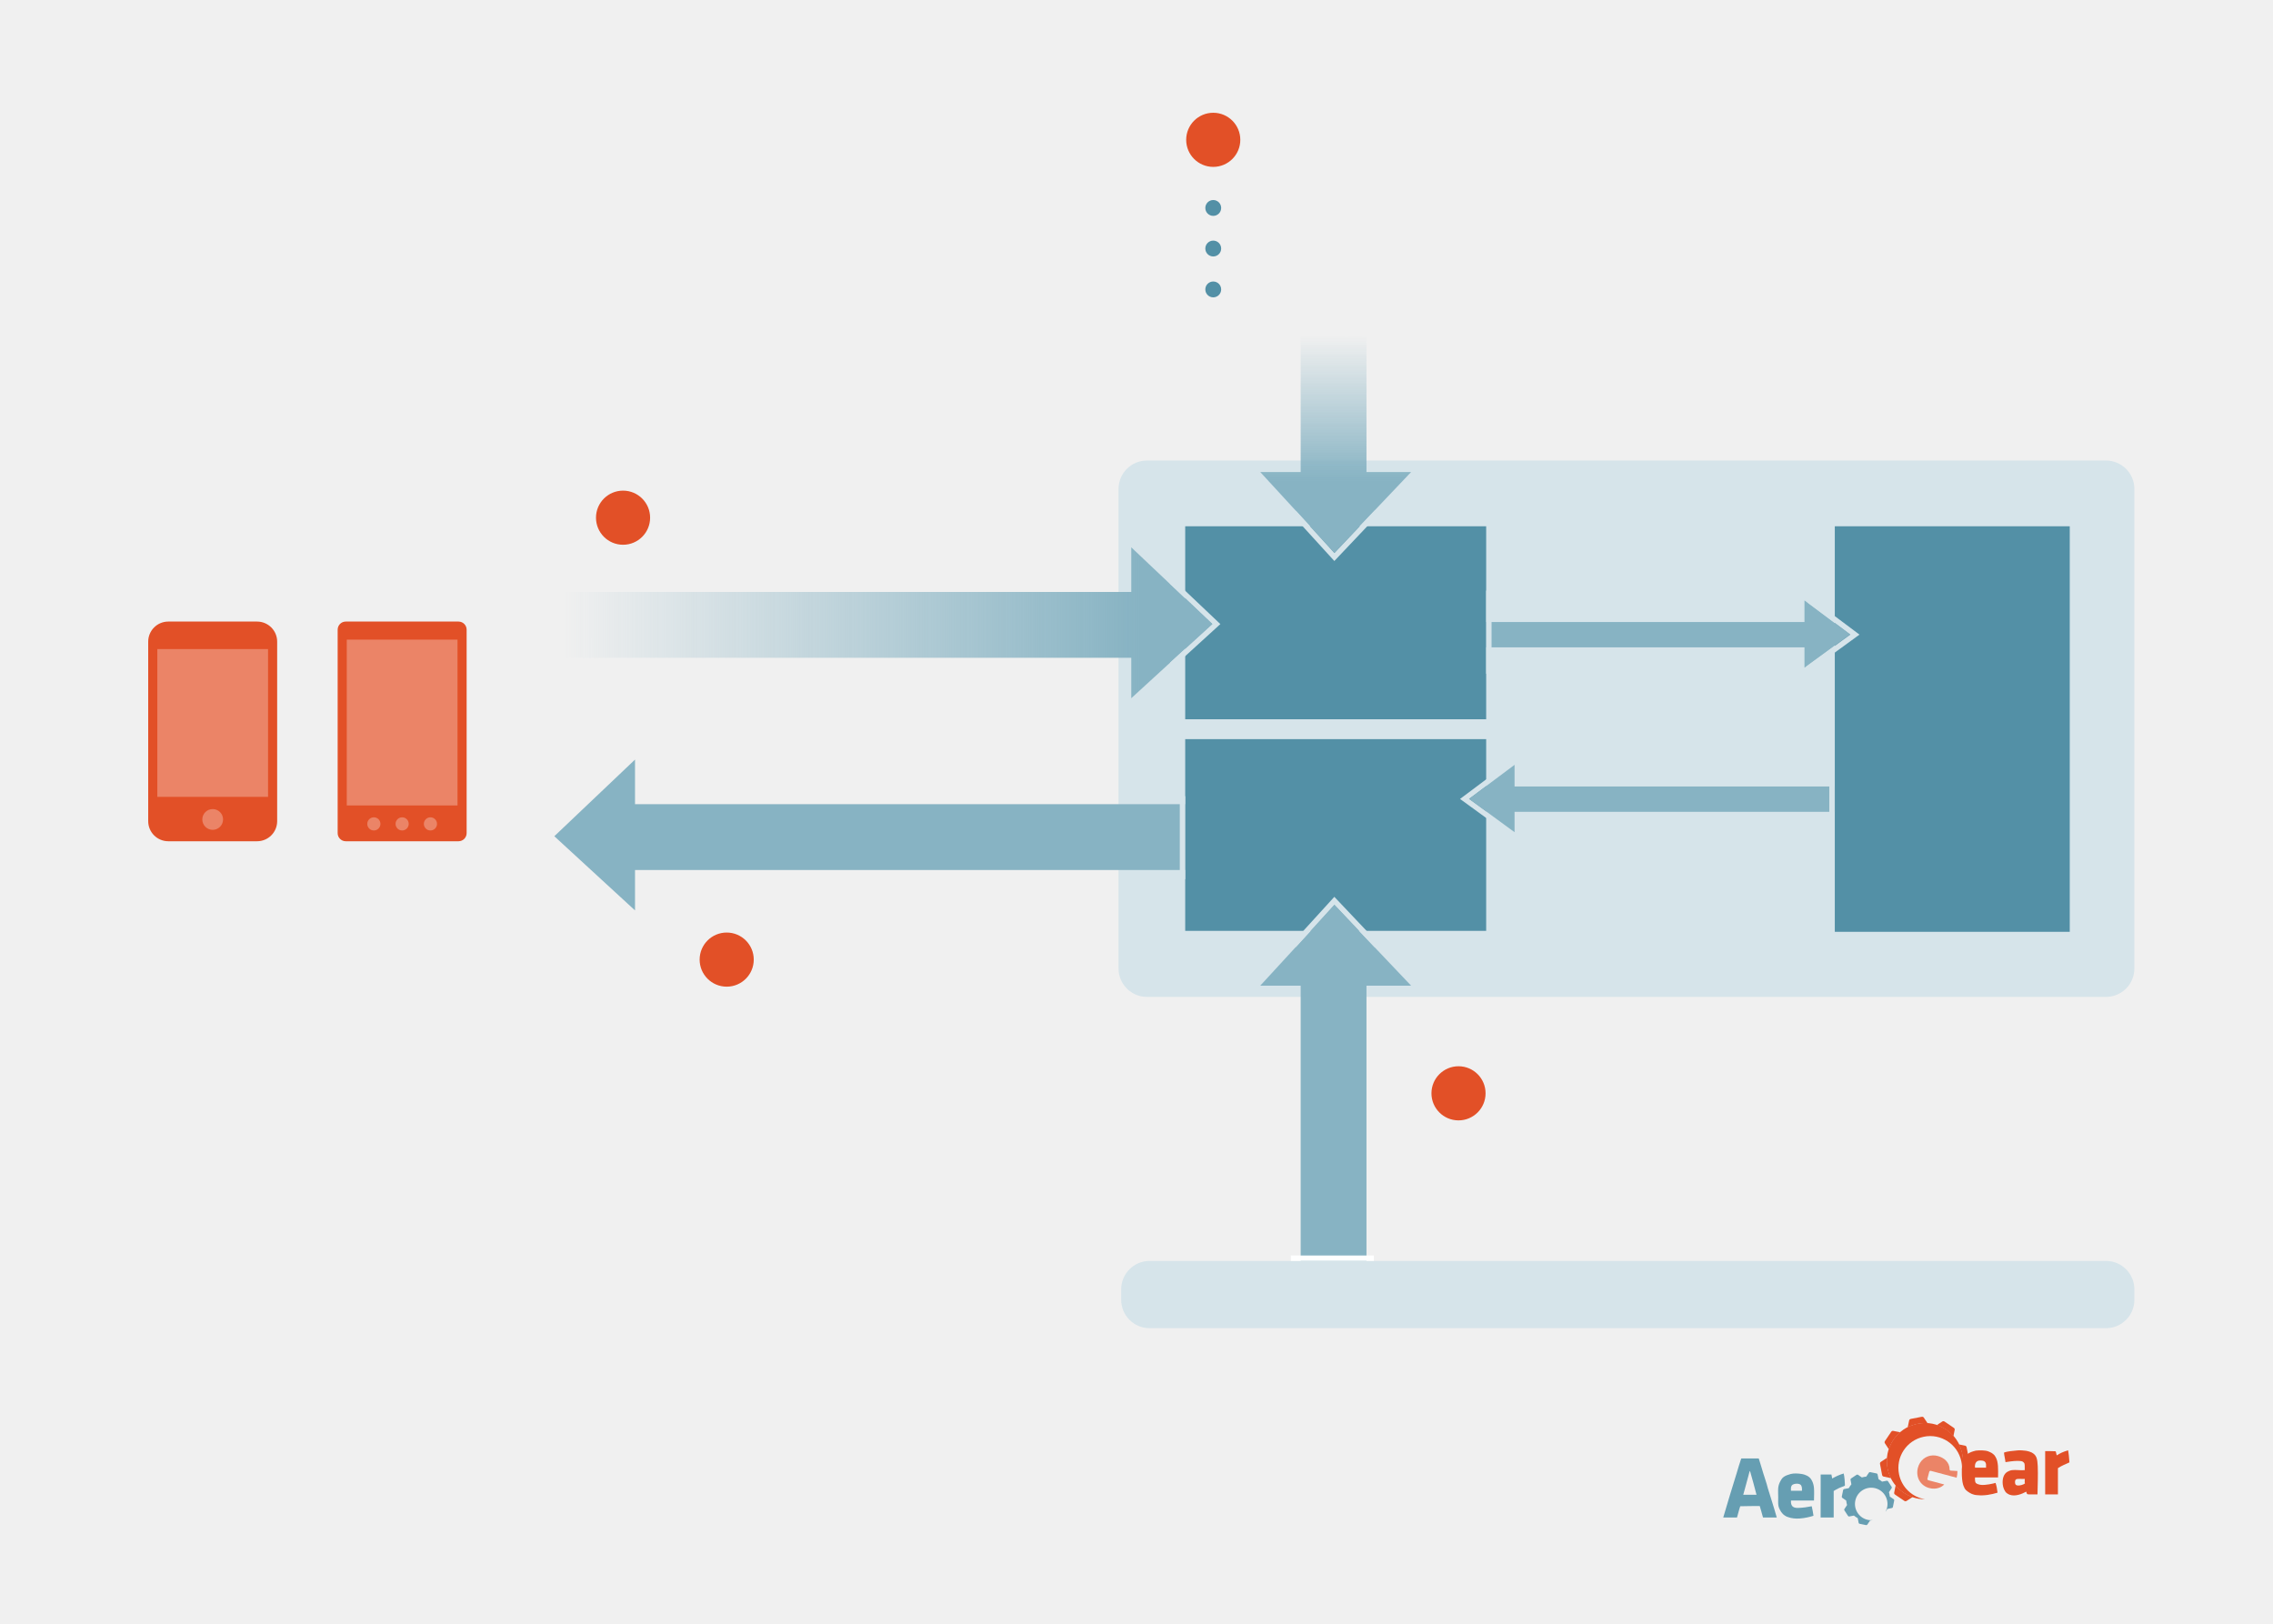
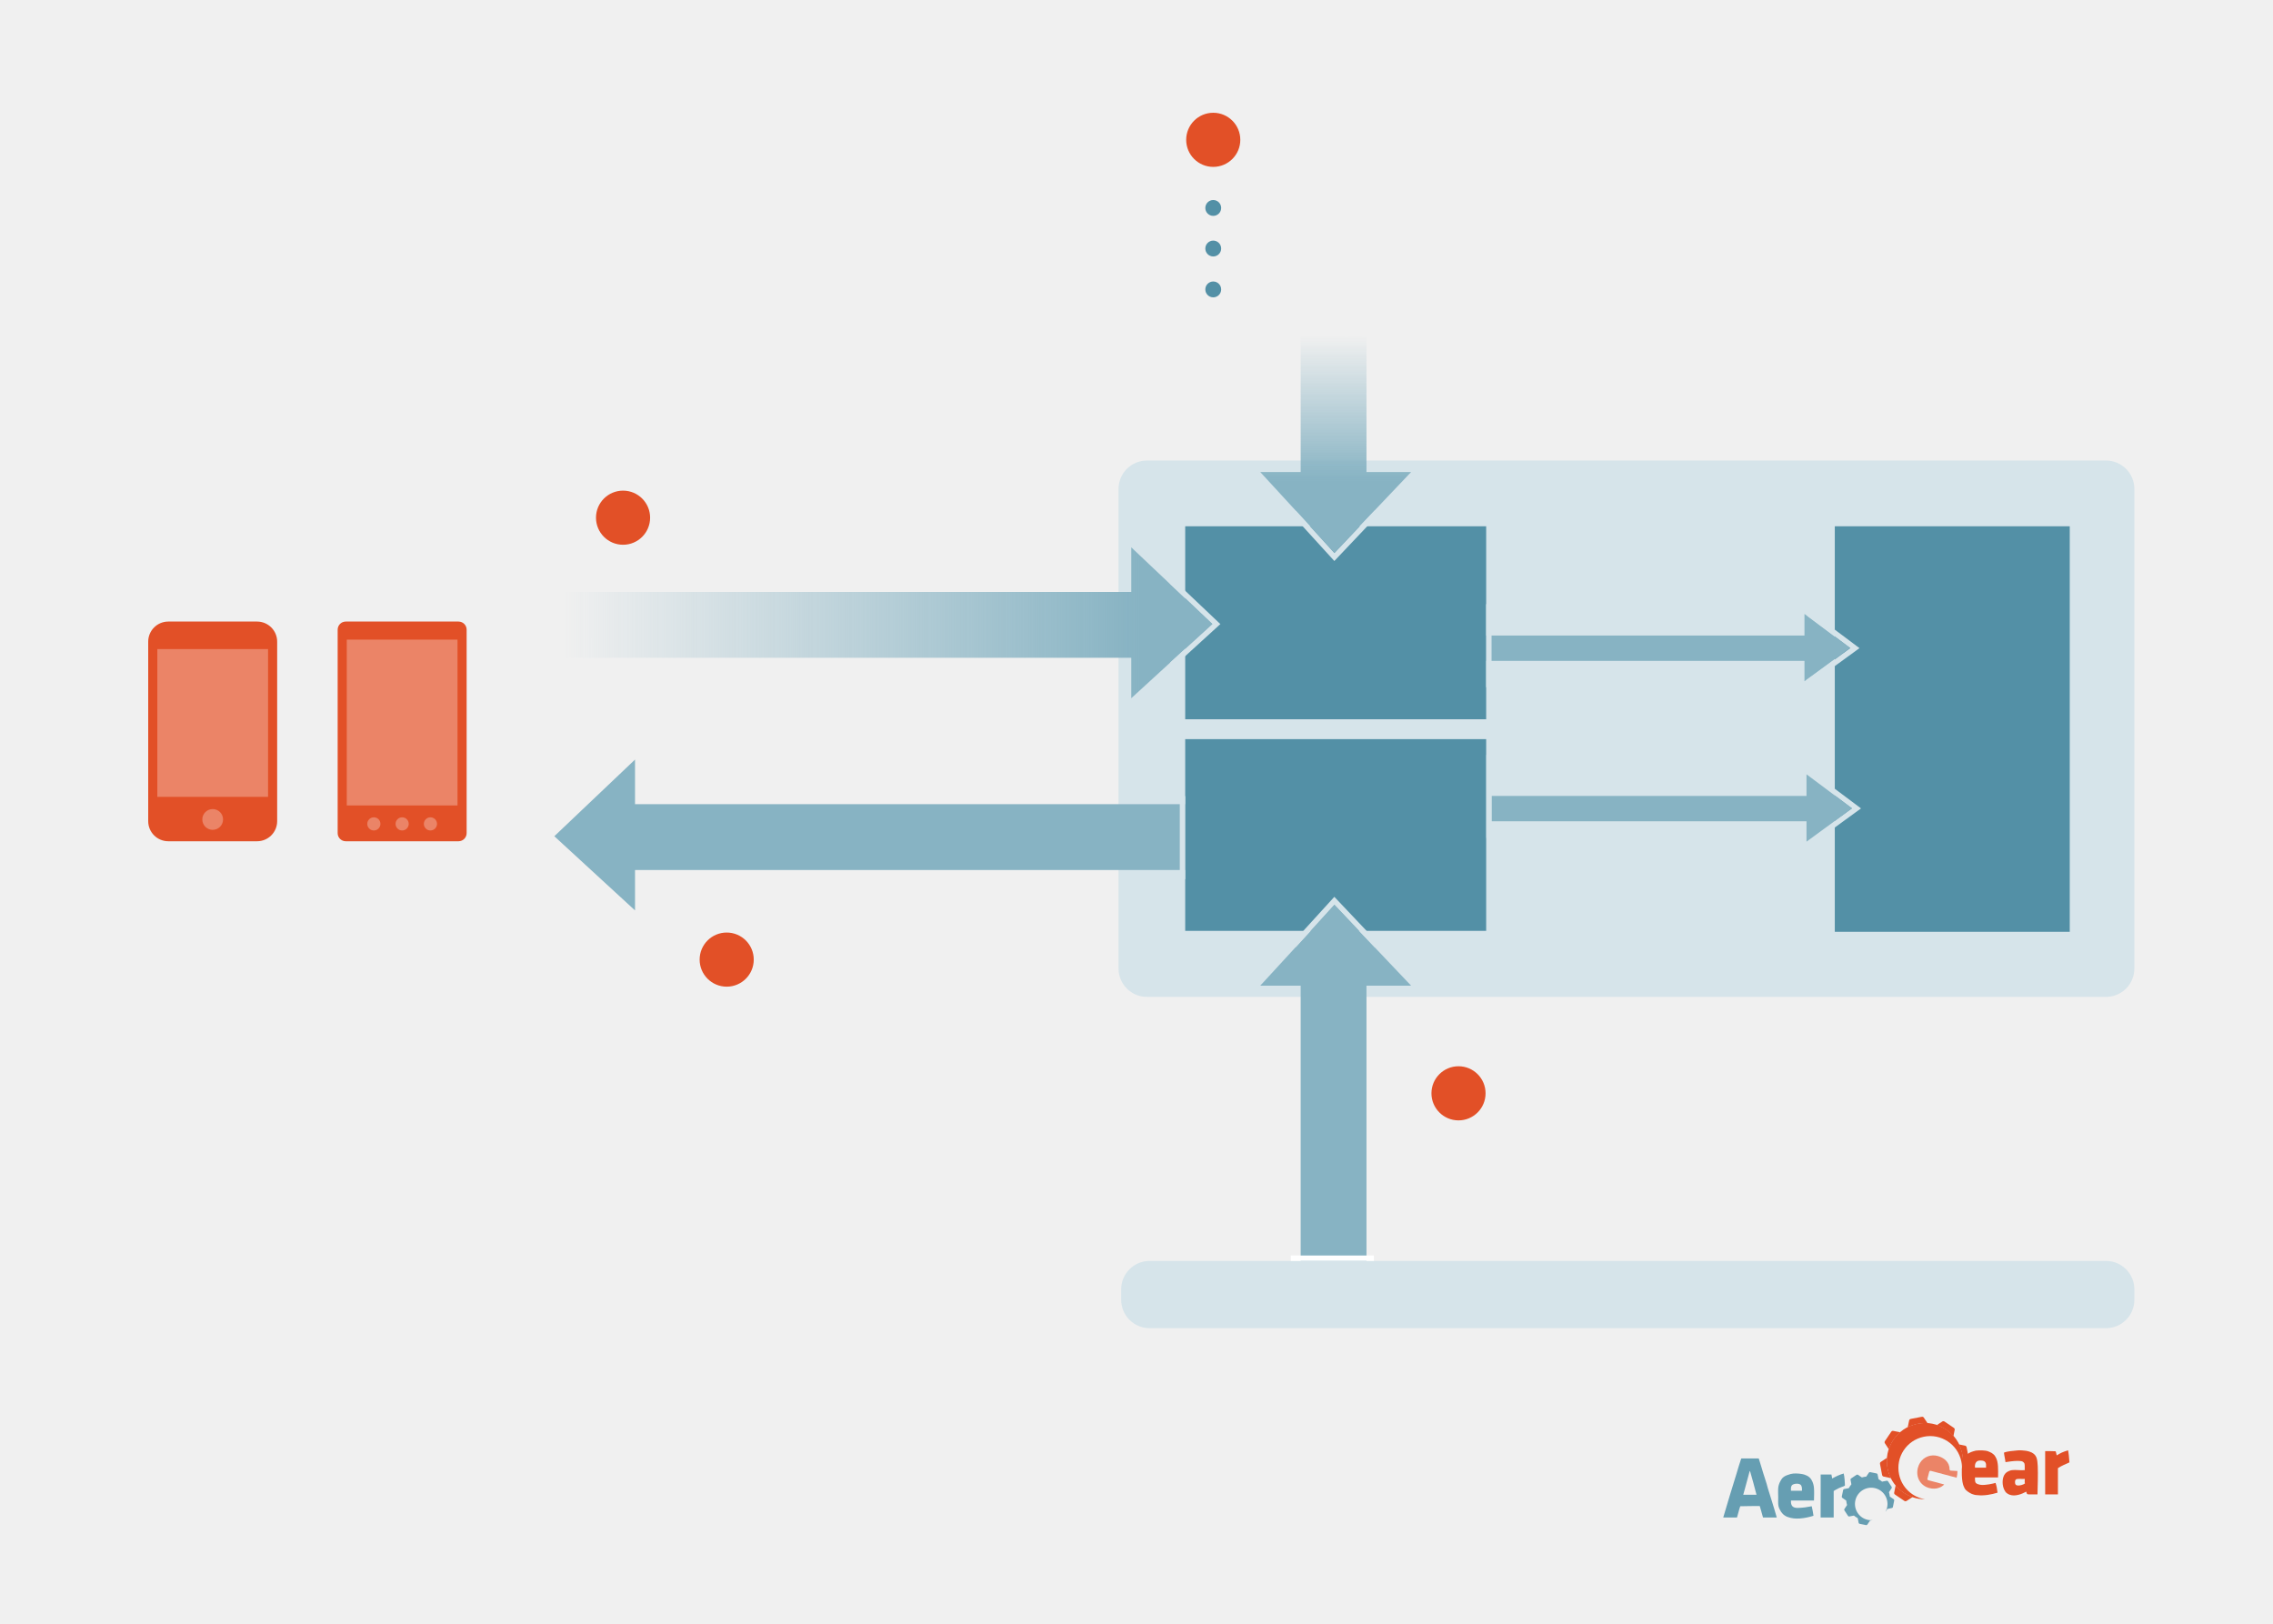
<svg xmlns="http://www.w3.org/2000/svg" xmlns:xlink="http://www.w3.org/1999/xlink" width="840" height="600" id="svg2" version="1.1">
  <defs id="defs4">
    <linearGradient id="linearGradient4380">
      <stop style="stop-color:#87b3c3;stop-opacity:1;" offset="0" id="stop4382" />
      <stop style="stop-color:#87b3c3;stop-opacity:0;" offset="1" id="stop4384" />
    </linearGradient>
    <linearGradient id="linearGradient4372">
      <stop style="stop-color:#87b3c3;stop-opacity:1;" offset="0" id="stop4374" />
      <stop style="stop-color:#87b3c3;stop-opacity:0;" offset="1" id="stop4376" />
    </linearGradient>
    <linearGradient xlink:href="#linearGradient4372" id="linearGradient4378" x1="425.855" y1="663.061" x2="425.855" y2="609.289" gradientUnits="userSpaceOnUse" gradientTransform="translate(71.62905,-33)" />
    <linearGradient xlink:href="#linearGradient4380" id="linearGradient4386" x1="361.348" y1="720.468" x2="148.117" y2="720.468" gradientUnits="userSpaceOnUse" gradientTransform="translate(60,-33.98046)" />
  </defs>
  <g id="layer1" transform="translate(0,-452.3622)">
    <rect style="fill:#d6e4ea;fill-opacity:1;stroke:none" id="rect2993" width="375.409" height="198.198" x="413.362" y="622.538" ry="10.5" rx="10.5" />
    <path style="fill:#5390a6;fill-opacity:1;stroke:none" d="m 678.063,646.831 0,149.852 86.824,0 0,-149.852 z" id="path4419" />
    <rect y="682.039" x="54.77" height="81.181" width="47.659" id="rect3763" style="fill:#e25027;fill-opacity:1;stroke:none" rx="7.425" ry="7.425" />
    <rect style="fill:#e25027;fill-opacity:1;stroke:none" id="rect3765" width="47.659" height="81.181" x="124.785" y="682.039" rx="3" ry="3" />
    <flowRoot transform="matrix(0.3751451,0,0,0.375072,11.90886,720.1832)" style="font-size:31.991px;font-style:normal;font-variant:normal;font-weight:normal;font-stretch:normal;text-align:center;line-height:125%;letter-spacing:0px;word-spacing:0px;text-anchor:middle;fill:#7a7a7a;fill-opacity:1;stroke:none;font-family:Open Sans;-inkscape-font-specification:Open Sans" id="flowRoot3767" xml:space="preserve">
      <flowRegion id="flowRegion3769">
        <rect style="font-size:31.991px;font-style:normal;font-variant:normal;font-weight:normal;font-stretch:normal;text-align:center;text-anchor:middle;fill:#7a7a7a;fill-opacity:1;font-family:Open Sans;-inkscape-font-specification:Open Sans" y="151.362" x="76" height="124.606" width="203.986" id="rect3771" />
      </flowRegion>
      <flowPara id="flowPara3773">AeroGear</flowPara>
      <flowPara id="flowPara3791" style="font-weight:bold;-inkscape-font-specification:Open Sans Bold">iOS</flowPara>
    </flowRoot>
    <flowRoot xml:space="preserve" id="flowRoot3775" style="font-size:31.991px;font-style:normal;font-variant:normal;font-weight:normal;font-stretch:normal;text-align:center;line-height:125%;letter-spacing:0px;word-spacing:0px;text-anchor:middle;fill:#7a7a7a;fill-opacity:1;stroke:none;font-family:Open Sans;-inkscape-font-specification:Open Sans" transform="matrix(0.3751451,0,0,0.375072,53.95242,720.1832)">
      <flowRegion id="flowRegion3777">
        <rect id="rect3779" width="353.111" height="157.667" x="76" y="151.362" style="font-size:31.991px;font-style:normal;font-variant:normal;font-weight:normal;font-stretch:normal;text-align:center;text-anchor:middle;fill:#7a7a7a;fill-opacity:1;font-family:Open Sans;-inkscape-font-specification:Open Sans" />
      </flowRegion>
      <flowPara id="flowPara3781">AeroGear</flowPara>
      <flowPara id="flowPara3793" style="font-weight:bold;-inkscape-font-specification:Open Sans Bold">Android</flowPara>
    </flowRoot>
    <flowRoot transform="matrix(0.3751451,0,0,0.375072,455.4803,537.9902)" style="font-size:40px;font-style:normal;font-variant:normal;font-weight:bold;font-stretch:normal;text-align:end;line-height:125%;letter-spacing:-0.8px;word-spacing:0px;text-anchor:end;fill:#073e52;fill-opacity:1;stroke:none;font-family:Open Sans;-inkscape-font-specification:Open Sans Bold" id="flowRoot3783" xml:space="preserve">
      <flowRegion id="flowRegion3785">
        <rect style="font-style:normal;font-variant:normal;font-weight:bold;font-stretch:normal;text-align:end;letter-spacing:-0.8px;text-anchor:end;fill:#073e52;fill-opacity:1;font-family:Open Sans;-inkscape-font-specification:Open Sans Bold" y="151.362" x="76" height="65.683" width="749.827" id="rect3787" />
      </flowRegion>
      <flowPara id="flowPara3789">AeroGear Unified Push Server</flowPara>
    </flowRoot>
    <flowRoot xml:space="preserve" id="flowRoot3819" style="font-size:40px;font-style:normal;font-variant:normal;font-weight:bold;font-stretch:normal;text-align:start;line-height:125%;letter-spacing:-0.8px;word-spacing:0px;text-anchor:start;fill:#073e52;fill-opacity:1;stroke:none;font-family:Open Sans;-inkscape-font-specification:Open Sans Bold" transform="matrix(0.3751451,0,0,0.375072,27.49218,564.6529)">
      <flowRegion id="flowRegion3821">
        <rect id="rect3823" width="408.625" height="153.666" x="76" y="151.362" style="font-style:normal;font-variant:normal;font-weight:bold;font-stretch:normal;text-align:start;letter-spacing:-0.8px;text-anchor:start;fill:#073e52;fill-opacity:1;font-family:Open Sans;-inkscape-font-specification:Open Sans Bold" />
      </flowRegion>
      <flowPara id="flowPara3827">Push Applications</flowPara>
      <flowPara id="flowPara4566">on mobile devices</flowPara>
    </flowRoot>
    <flowRoot xml:space="preserve" id="flowRoot3843" style="font-size:31.991px;font-style:normal;font-variant:normal;font-weight:bold;font-stretch:normal;text-align:center;line-height:125%;letter-spacing:0px;word-spacing:0px;text-anchor:middle;fill:#ffffff;fill-opacity:1;stroke:none;font-family:Open Sans;-inkscape-font-specification:Open Sans Bold" transform="matrix(0.3751451,0,0,0.375072,598.5509,653.2578)">
      <flowRegion id="flowRegion3845">
        <rect id="rect3847" width="504.222" height="115.444" x="76" y="151.362" style="font-size:31.991px;font-style:normal;font-variant:normal;font-weight:bold;font-stretch:normal;text-align:center;text-anchor:middle;fill:#ffffff;fill-opacity:1;font-family:Open Sans;-inkscape-font-specification:Open Sans Bold" />
      </flowRegion>
      <flowPara id="flowPara3849">Storage</flowPara>
    </flowRoot>
    <g id="g4510" transform="translate(23,1.875)">
      <path style="fill:#e25027;fill-opacity:1;stroke:none" id="path3861" d="m 198,95 c 0,7.732 -6.268,14 -14,14 -7.732,0 -14,-6.268 -14,-14 0,-7.732 6.268,-14 14,-14 7.732,0 14,6.268 14,14 z" transform="matrix(0.7142857,0,0,0.7142857,75.82417,573.9279)" />
      <flowRoot transform="matrix(0.3751451,0,0,0.375072,122.1685,575.9713)" style="font-size:37.334px;font-style:normal;font-variant:normal;font-weight:bold;font-stretch:normal;text-align:center;line-height:125%;letter-spacing:0px;word-spacing:0px;text-anchor:middle;fill:#ffffff;fill-opacity:1;stroke:none;font-family:Open Sans;-inkscape-font-specification:Open Sans Bold" id="flowRoot3863" xml:space="preserve">
        <flowRegion id="flowRegion3865">
          <rect style="font-size:37.334px;font-style:normal;font-variant:normal;font-weight:bold;font-stretch:normal;text-align:center;text-anchor:middle;fill:#ffffff;fill-opacity:1;font-family:Open Sans;-inkscape-font-specification:Open Sans Bold" y="151.362" x="76" height="151" width="302" id="rect3867" />
        </flowRegion>
        <flowPara id="flowPara3869">2</flowPara>
      </flowRoot>
    </g>
    <g id="g4442" transform="translate(59.28363,-33)">
      <flowRoot transform="matrix(0.3751482,0,0,0.375075,377.39,470.8943)" style="font-size:40px;font-style:normal;font-variant:normal;font-weight:bold;font-stretch:normal;text-align:start;line-height:125%;letter-spacing:-0.8px;word-spacing:0px;text-anchor:start;fill:#073e52;fill-opacity:1;stroke:none;font-family:Open Sans;-inkscape-font-specification:Open Sans Bold" id="flowRoot2985" xml:space="preserve">
        <flowRegion id="flowRegion2987">
          <rect style="font-style:normal;font-variant:normal;font-weight:bold;font-stretch:normal;letter-spacing:-0.8px;fill:#073e52;fill-opacity:1;font-family:Open Sans;-inkscape-font-specification:Open Sans Bold" y="151.362" x="76" height="151" width="302" id="rect2989" />
        </flowRegion>
        <flowPara id="flowPara2991">Administrator</flowPara>
      </flowRoot>
      <path transform="matrix(0.7142857,0,0,0.7142857,257.6502,469.173)" d="m 198,95 c 0,7.732 -6.268,14 -14,14 -7.732,0 -14,-6.268 -14,-14 0,-7.732 6.268,-14 14,-14 7.732,0 14,6.268 14,14 z" id="path3851" style="fill:#e25027;fill-opacity:1;stroke:none" />
      <flowRoot xml:space="preserve" id="flowRoot3853" style="font-size:37.334px;font-style:normal;font-variant:normal;font-weight:bold;font-stretch:normal;text-align:center;line-height:125%;letter-spacing:0px;word-spacing:0px;text-anchor:middle;fill:#ffffff;fill-opacity:1;stroke:none;font-family:Open Sans;-inkscape-font-specification:Open Sans Bold" transform="matrix(0.3751451,0,0,0.375072,303.5688,471.4199)">
        <flowRegion id="flowRegion3855">
          <rect id="rect3857" width="302" height="151" x="76" y="151.362" style="font-size:37.334px;font-style:normal;font-variant:normal;font-weight:bold;font-stretch:normal;text-align:center;text-anchor:middle;fill:#ffffff;fill-opacity:1;font-family:Open Sans;-inkscape-font-specification:Open Sans Bold" />
        </flowRegion>
        <flowPara id="flowPara3859">1</flowPara>
      </flowRoot>
      <flowRoot transform="matrix(0.3751451,0,0,0.375072,371.914,496.9851)" style="font-size:31.991px;font-style:normal;font-variant:normal;font-weight:normal;font-stretch:normal;text-align:center;line-height:125%;letter-spacing:0px;word-spacing:0px;text-anchor:middle;fill:#7a7a7a;fill-opacity:1;stroke:none;font-family:Open Sans;-inkscape-font-specification:Open Sans" id="flowRoot3891" xml:space="preserve">
        <flowRegion id="flowRegion3893">
          <rect style="font-size:31.991px;font-style:normal;font-variant:normal;font-weight:normal;font-stretch:normal;text-align:center;text-anchor:middle;fill:#7a7a7a;fill-opacity:1;font-family:Open Sans;-inkscape-font-specification:Open Sans" y="151.362" x="76" height="307.408" width="706.81" id="rect3895" />
        </flowRegion>
        <flowPara style="font-size:31.991px;text-align:start;text-anchor:start;fill:#7a7a7a;fill-opacity:1" id="flowPara3897">Registers Push Application</flowPara>
        <flowPara id="flowPara3899" style="font-size:31.991px;text-align:start;text-anchor:start;fill:#7a7a7a;fill-opacity:1">Adds iOS variant for Push Application</flowPara>
        <flowPara id="flowPara3901" style="font-size:31.991px;text-align:start;text-anchor:start;fill:#7a7a7a;fill-opacity:1">Adds Android variant for Push Application</flowPara>
      </flowRoot>
      <path style="fill:#5390a6;fill-opacity:1;stroke:none" id="path3903" d="m 198,95 c 0,7.732 -6.268,14 -14,14 -7.732,0 -14,-6.268 -14,-14 0,-7.732 6.268,-14 14,-14 7.732,0 14,6.268 14,14 z" transform="matrix(0.2092094,0,0,0.2092094,350.5843,542.3308)" />
      <path transform="matrix(0.2092094,0,0,0.2092094,350.5843,557.3256)" d="m 198,95 c 0,7.732 -6.268,14 -14,14 -7.732,0 -14,-6.268 -14,-14 0,-7.732 6.268,-14 14,-14 7.732,0 14,6.268 14,14 z" id="path3905" style="fill:#5390a6;fill-opacity:1;stroke:none" />
      <path style="fill:#5390a6;fill-opacity:1;stroke:none" id="path3907" d="m 198,95 c 0,7.732 -6.268,14 -14,14 -7.732,0 -14,-6.268 -14,-14 0,-7.732 6.268,-14 14,-14 7.732,0 14,6.268 14,14 z" transform="matrix(0.2092094,0,0,0.2092094,350.5843,572.4328)" />
    </g>
    <rect ry="0" rx="0" style="opacity:1;fill:#eb8467;fill-opacity:1;stroke:none" id="rect3932" width="40.922" height="54.606" x="58.139" y="692.209" />
    <path style="opacity:1;fill:#eb8467;fill-opacity:1;stroke:none" id="path3934" d="m 198,95 a 14,14 0 1 1 -28,0 14,14 0 1 1 28,0 z" transform="matrix(0.2740084,0,0,0.2740084,28.18219,729.1328)" />
    <rect y="688.717" x="128.154" height="61.275" width="40.922" id="rect3936" style="opacity:1;fill:#eb8467;fill-opacity:1;stroke:none" rx="0" ry="0" />
    <path transform="matrix(0.1737491,0,0,0.1737491,106.1907,740.2976)" d="m 198,95 a 14,14 0 1 1 -28,0 14,14 0 1 1 28,0 z" id="path3938" style="opacity:1;fill:#eb8467;fill-opacity:1;stroke:none" />
    <path style="opacity:1;fill:#eb8467;fill-opacity:1;stroke:none" id="path3940" d="m 198,95 a 14,14 0 1 1 -28,0 14,14 0 1 1 28,0 z" transform="matrix(0.1737491,0,0,0.1737491,116.6452,740.2976)" />
    <path transform="matrix(0.1737491,0,0,0.1737491,127.0997,740.2976)" d="m 198,95 a 14,14 0 1 1 -28,0 14,14 0 1 1 28,0 z" id="path3942" style="opacity:1;fill:#eb8467;fill-opacity:1;stroke:none" />
-     <flowRoot xml:space="preserve" id="flowRoot3946" style="font-size:26.659px;font-style:normal;font-variant:normal;font-weight:normal;font-stretch:normal;text-align:start;line-height:125%;letter-spacing:0px;word-spacing:0px;text-anchor:start;opacity:0.5;fill:#16262c;fill-opacity:1;stroke:none;font-family:Open Sans;-inkscape-font-specification:Open Sans" transform="matrix(0.3751451,0,0,0.375072,528.0706,603.5415)">
+     <flowRoot xml:space="preserve" id="flowRoot3946" style="font-size:26.659px;font-style:normal;font-variant:normal;font-weight:normal;font-stretch:normal;text-align:start;line-height:125%;letter-spacing:0px;word-spacing:0px;text-anchor:start;opacity:0.66;fill:#335866;fill-opacity:1;stroke:none;font-family:Open Sans;-inkscape-font-specification:Open Sans" transform="matrix(0.3751451,0,0,0.375072,540.2128,594.3387)">
      <flowRegion id="flowRegion3948">
-         <rect id="rect3950" width="319.051" height="36.643" x="76" y="151.362" style="font-size:26.659px;font-style:normal;font-variant:normal;font-weight:normal;font-stretch:normal;text-align:start;text-anchor:start;fill:#16262c;fill-opacity:1;font-family:Open Sans;-inkscape-font-specification:Open Sans" />
-       </flowRegion>
-       <flowPara style="font-size:26.659px;text-align:start;text-anchor:start;fill:#16262c;fill-opacity:1" id="flowPara3954">Writes Push App details</flowPara>
-     </flowRoot>
-     <flowRoot transform="matrix(0.3751451,0,0,0.375072,533.7872,712.4151)" style="font-size:26.659px;font-style:normal;font-variant:normal;font-weight:normal;font-stretch:normal;text-align:start;line-height:125%;letter-spacing:0px;word-spacing:0px;text-anchor:start;opacity:0.5;fill:#16262c;fill-opacity:1;stroke:none;font-family:Open Sans;-inkscape-font-specification:Open Sans" id="flowRoot3958" xml:space="preserve">
-       <flowRegion id="flowRegion3960">
-         <rect style="font-size:26.659px;font-style:normal;font-variant:normal;font-weight:normal;font-stretch:normal;text-align:start;text-anchor:start;fill:#16262c;fill-opacity:1;font-family:Open Sans;-inkscape-font-specification:Open Sans" y="151.362" x="76" height="150.104" width="242.99" id="rect3962" />
-       </flowRegion>
-       <flowPara id="flowPara3964" style="font-size:26.659px;text-align:start;text-anchor:start;fill:#16262c;fill-opacity:1">Queries details for receiving apps...</flowPara>
+         <rect id="rect3950" width="269.101" height="103.569" x="76" y="151.362" style="font-size:26.659px;font-style:normal;font-variant:normal;font-weight:normal;font-stretch:normal;text-align:start;text-anchor:start;fill:#335866;fill-opacity:1;font-family:Open Sans;-inkscape-font-specification:Open Sans" />
+       </flowRegion>
+       <flowPara style="font-size:26.659px;text-align:start;text-anchor:start;fill:#335866;fill-opacity:1" id="flowPara3954">writes Push Application details...</flowPara>
    </flowRoot>
    <flowRoot transform="matrix(0.3751451,0,0,0.375072,219.6197,571.6004)" style="font-size:31.991px;font-style:normal;font-variant:normal;font-weight:normal;font-stretch:normal;text-align:start;line-height:125%;letter-spacing:0px;word-spacing:0px;text-anchor:start;color:#000000;fill:#7a7a7a;fill-opacity:1;fill-rule:nonzero;stroke:none;marker:none;visibility:visible;display:inline;overflow:visible;enable-background:accumulate;font-family:Open Sans;-inkscape-font-specification:Open Sans" id="flowRoot3966" xml:space="preserve">
      <flowRegion id="flowRegion3968">
        <rect style="font-size:31.991px;font-style:normal;font-variant:normal;font-weight:normal;font-stretch:normal;text-align:start;text-anchor:start;color:#000000;fill:#7a7a7a;fill-opacity:1;fill-rule:nonzero;stroke:none;marker:none;visibility:visible;display:inline;overflow:visible;enable-background:accumulate;font-family:Open Sans;-inkscape-font-specification:Open Sans" y="151.362" x="76" height="83.395" width="395.301" id="rect3970" />
      </flowRegion>
      <flowPara id="flowPara3972" style="font-size:31.991px;text-align:start;text-anchor:start;color:#000000;fill:#7a7a7a;fill-opacity:1;fill-rule:nonzero;stroke:none;marker:none;visibility:visible;display:inline;overflow:visible;enable-background:accumulate">Push Applications register themselves using a token</flowPara>
    </flowRoot>
    <g id="g4575" transform="translate(1,-8)">
      <g transform="translate(40,2.875)" id="g4503">
        <path transform="matrix(0.7142857,0,0,0.7142857,96.12569,744.2208)" d="m 198,95 c 0,7.732 -6.268,14 -14,14 -7.732,0 -14,-6.268 -14,-14 0,-7.732 6.268,-14 14,-14 7.732,0 14,6.268 14,14 z" id="path3881" style="fill:#e25027;fill-opacity:1;stroke:none" />
        <flowRoot xml:space="preserve" id="flowRoot3883" style="font-size:37.334px;font-style:normal;font-variant:normal;font-weight:bold;font-stretch:normal;text-align:center;line-height:125%;letter-spacing:0px;word-spacing:0px;text-anchor:middle;fill:#ffffff;fill-opacity:1;stroke:none;font-family:Open Sans;-inkscape-font-specification:Open Sans Bold" transform="matrix(0.3751451,0,0,0.375072,141.9246,746.3167)">
          <flowRegion id="flowRegion3885">
            <rect id="rect3887" width="302" height="151" x="76" y="151.362" style="font-size:37.334px;font-style:normal;font-variant:normal;font-weight:bold;font-stretch:normal;text-align:center;text-anchor:middle;fill:#ffffff;fill-opacity:1;font-family:Open Sans;-inkscape-font-specification:Open Sans Bold" />
          </flowRegion>
          <flowPara id="flowPara3889">4</flowPara>
        </flowRoot>
      </g>
      <flowRoot transform="matrix(0.3751451,0,0,0.375072,257.3182,743.1344)" style="font-size:31.991px;font-style:normal;font-variant:normal;font-weight:normal;font-stretch:normal;text-align:start;line-height:125%;letter-spacing:0px;word-spacing:0px;text-anchor:start;color:#000000;fill:#7a7a7a;fill-opacity:1;fill-rule:nonzero;stroke:none;marker:none;visibility:visible;display:inline;overflow:visible;enable-background:accumulate;font-family:Open Sans;-inkscape-font-specification:Open Sans" id="flowRoot3978" xml:space="preserve">
        <flowRegion id="flowRegion3980">
          <rect style="font-size:31.991px;font-style:normal;font-variant:normal;font-weight:normal;font-stretch:normal;text-align:start;text-anchor:start;color:#000000;fill:#7a7a7a;fill-opacity:1;fill-rule:nonzero;stroke:none;marker:none;visibility:visible;display:inline;overflow:visible;enable-background:accumulate;font-family:Open Sans;-inkscape-font-specification:Open Sans" y="151.362" x="76" height="120.643" width="341.955" id="rect3982" />
        </flowRegion>
        <flowPara id="flowPara3984" style="font-size:31.991px;text-align:start;text-anchor:start;color:#000000;fill:#7a7a7a;fill-opacity:1;fill-rule:nonzero;stroke:none;marker:none;visibility:visible;display:inline;overflow:visible;enable-background:accumulate">Deliver message</flowPara>
        <flowPara id="flowPara4429" style="font-size:31.991px;text-align:start;text-anchor:start;color:#000000;fill:#7a7a7a;fill-opacity:1;fill-rule:nonzero;stroke:none;marker:none;visibility:visible;display:inline;overflow:visible;enable-background:accumulate">(via PushNetworks)</flowPara>
      </flowRoot>
    </g>
-     <path style="fill:#87b3c3;fill-opacity:1;stroke:none" d="m 546.944,682.214 119.908,0 0,-7.994 16.825,12.578 -16.825,12.302 0,-7.524 -120.339,-10e-6" id="path3986" />
+     <path style="fill:#87b3c3;fill-opacity:1;stroke:none" d="m 546.944,687.214 119.908,0 0,-7.994 16.825,12.578 -16.825,12.302 0,-7.524 -120.339,-10e-6" id="path3986" />
    <flowRoot xml:space="preserve" id="flowRoot3992" style="font-size:40px;font-style:normal;font-variant:normal;font-weight:bold;font-stretch:normal;text-align:start;line-height:125%;letter-spacing:-0.8px;word-spacing:0px;text-anchor:start;fill:#073e52;fill-opacity:1;stroke:none;font-family:Open Sans;-inkscape-font-specification:Open Sans Bold" transform="matrix(0.3751451,0,0,0.375072,455.4803,832.8186)">
      <flowRegion id="flowRegion3994">
        <rect id="rect3996" width="749.827" height="65.683" x="76" y="151.362" style="font-style:normal;font-variant:normal;font-weight:bold;font-stretch:normal;letter-spacing:-0.8px;fill:#073e52;fill-opacity:1;font-family:Open Sans;-inkscape-font-specification:Open Sans Bold" />
      </flowRegion>
      <flowPara id="flowPara3998" style="text-align:end;letter-spacing:-0.8px;text-anchor:end;fill:#073e52;fill-opacity:1">JBoss AS backend server</flowPara>
    </flowRoot>
    <g id="g4517" transform="translate(39.5,2)">
      <path transform="matrix(0.7142857,0,0,0.7142857,368.0714,786.505)" d="m 198,95 c 0,7.732 -6.268,14 -14,14 -7.732,0 -14,-6.268 -14,-14 0,-7.732 6.268,-14 14,-14 7.732,0 14,6.268 14,14 z" id="path3871" style="fill:#e25027;fill-opacity:1;stroke:none" />
      <flowRoot xml:space="preserve" id="flowRoot3873" style="font-size:37.334px;font-style:normal;font-variant:normal;font-weight:bold;font-stretch:normal;text-align:center;line-height:125%;letter-spacing:0px;word-spacing:0px;text-anchor:middle;fill:#ffffff;fill-opacity:1;stroke:none;font-family:Open Sans;-inkscape-font-specification:Open Sans Bold" transform="matrix(0.3751451,0,0,0.375072,414.6179,788.6931)">
        <flowRegion id="flowRegion3875">
          <rect id="rect3877" width="302" height="151" x="76" y="151.362" style="font-size:37.334px;font-style:normal;font-variant:normal;font-weight:bold;font-stretch:normal;text-align:center;text-anchor:middle;fill:#ffffff;fill-opacity:1;font-family:Open Sans;-inkscape-font-specification:Open Sans Bold" />
        </flowRegion>
        <flowPara id="flowPara3879">3</flowPara>
      </flowRoot>
      <flowRoot xml:space="preserve" id="flowRoot4002" style="font-size:31.991px;font-style:normal;font-variant:normal;font-weight:normal;font-stretch:normal;text-align:center;line-height:125%;letter-spacing:0px;word-spacing:0px;text-anchor:middle;color:#000000;fill:#7a7a7a;fill-opacity:1;fill-rule:nonzero;stroke:none;marker:none;visibility:visible;display:inline;overflow:visible;enable-background:accumulate;font-family:Open Sans;-inkscape-font-specification:Open Sans" transform="matrix(0.3751451,0,0,0.375072,488.0605,782.8141)">
        <flowRegion id="flowRegion4004">
          <rect id="rect4006" width="353.491" height="164.216" x="76" y="151.362" style="font-size:31.991px;font-style:normal;font-variant:normal;font-weight:normal;font-stretch:normal;text-align:center;text-anchor:middle;color:#000000;fill:#7a7a7a;fill-opacity:1;fill-rule:nonzero;stroke:none;marker:none;visibility:visible;display:inline;overflow:visible;enable-background:accumulate;font-family:Open Sans;-inkscape-font-specification:Open Sans" />
        </flowRegion>
        <flowPara id="flowPara4440" style="font-size:31.991px;text-align:start;text-anchor:start;color:#000000;fill:#7a7a7a;fill-opacity:1;fill-rule:nonzero;stroke:none;marker:none;visibility:visible;display:inline;overflow:visible;enable-background:accumulate">Event on server occurs and invokes Sender API</flowPara>
      </flowRoot>
    </g>
    <g style="overflow:visible" id="g4319" transform="matrix(0.6436014,0,0,0.6436014,636.8316,975.8779)">
      <path id="path4285" d="m 157.796,34.816 c -4.404,0 -8.809,0 -13.214,0 -0.009,0.496 -0.093,1.162 0,1.723 0.033,0.198 0.061,0.614 0.144,0.862 0.024,0.071 0.22,0.479 0.287,0.574 0.393,0.558 2.032,1.073 3.161,1.149 2.694,0.183 6.599,-0.687 8.188,-1.149 0.601,1.649 0.889,3.611 1.149,5.602 -3.531,1.076 -7.602,1.854 -11.491,1.438 -0.505,-0.055 -0.768,-0.013 -1.437,-0.145 -0.074,-0.015 -1.158,-0.27 -1.867,-0.574 -0.586,-0.252 -1.783,-0.901 -2.441,-1.436 -0.306,-0.248 -0.631,-0.473 -0.862,-0.719 -0.124,-0.132 -0.642,-0.744 -0.719,-0.862 -0.183,-0.278 -0.493,-1.021 -0.718,-1.579 -0.122,-0.304 -0.201,-0.576 -0.287,-0.862 -0.927,-3.081 -1.029,-11.222 0.287,-14.076 0.171,-0.372 0.42,-1.273 0.718,-1.724 0.104,-0.156 0.533,-0.432 0.719,-0.719 0.707,-1.092 2.493,-1.991 4.022,-2.44 0.28,-0.084 0.973,-0.32 1.579,-0.433 0.969,-0.179 2.985,-0.178 3.591,-0.143 0.592,0.033 1.202,0.068 1.724,0.143 0.211,0.03 1.125,0.154 1.582,0.32 0.667,0.242 1.968,0.86 2.153,0.973 0.65,0.395 1.393,1.05 1.724,1.437 0.224,0.262 0.506,0.778 0.718,1.149 1.506,2.643 1.374,6.821 1.29,11.491 z m -6.894,-7.469 c -0.031,-0.382 -0.206,-0.853 -0.287,-1.006 -0.284,-0.539 -0.803,-0.826 -0.862,-0.861 -0.605,-0.351 -2.208,-0.448 -3.017,-0.287 -1.812,0.362 -2.403,2.151 -2.154,4.022 2.107,0 4.213,0 6.32,0 0.024,-0.548 0.05,-1.244 0,-1.868 z" clip-rule="evenodd" style="fill:#e25027;fill-rule:evenodd" />
      <path id="path4287" d="m 180.447,44.583 c -0.747,0 -1.81,0 -2.874,0 -0.98,0 -2.511,0.027 -2.75,-0.084 -0.677,-0.312 -0.594,-0.796 -0.84,-1.496 -2.365,1.271 -6.307,2.979 -9.623,1.725 -0.286,-0.107 -1.257,-0.579 -1.725,-1.006 -1.143,-1.043 -1.982,-3.093 -2.155,-5.027 -0.289,-3.246 0.613,-5.812 2.586,-7.038 0.514,-0.319 1.683,-0.879 2.729,-1.006 2.406,-0.293 4.224,0.21 7.325,0 0.048,-0.493 0.025,-1.197 0,-1.867 -0.03,-0.794 0.015,-1.429 -0.143,-1.867 -0.19,-0.526 -0.733,-1.034 -1.293,-1.292 -0.476,-0.22 -1.89,-0.287 -2.729,-0.287 -2.407,0 -5.365,0.494 -6.894,0.718 -0.197,-1.91 -0.685,-3.529 -0.862,-5.458 2.138,-0.888 5.282,-0.979 7.9,-1.293 0.721,-0.088 1.544,-0.042 2.442,0 1.622,0.074 2.962,0.282 4.309,0.718 1.119,0.362 1.583,0.627 2.298,1.149 0.33,0.24 0.697,0.623 0.828,0.775 0.227,0.266 0.675,0.939 0.896,1.522 0.465,1.229 0.65,3.268 0.719,4.884 0.208,4.959 -0.045,11.618 -0.144,16.23 z M 167.95,36.109 c -0.572,0.552 -0.563,2.294 0,2.872 0.396,0.406 0.886,0.436 0.862,0.432 1.437,0.307 3.808,-0.526 4.452,-1.149 -0.333,-0.577 -0.049,-1.771 -0.144,-2.586 -1.693,0.194 -4.302,-0.407 -5.17,0.431 z" clip-rule="evenodd" style="fill:#e25027;fill-rule:evenodd" />
      <path id="path4289" d="m 198.787,26.197 c -2.264,1.041 -4.635,1.973 -6.607,3.305 0,5.026 0,10.055 0,15.081 -2.442,0 -4.884,0 -7.326,0 0,-8.283 0,-16.566 0,-24.849 1.653,-0.003 4.484,-0.015 5.879,0.09 0.295,0 0.24,0.369 0.441,1.06 0.109,0.374 0.168,0.805 0.287,1.149 0.042,0.155 0.168,0.08 0.287,0 0.646,-0.438 1.685,-1.019 2.586,-1.437 1.076,-0.501 2.416,-0.957 3.591,-1.293 0.122,-0.027 0.135,0.056 0.144,0.143 0.232,1.098 0.564,4.328 0.718,6.751 z" clip-rule="evenodd" style="fill:#e25027;fill-rule:evenodd" />
      <path id="path4291" d="m 10.485,23.951 c 3.304,0 6.608,0 9.912,0 0.917,2.813 1.727,5.646 2.585,8.474 0.639,2.104 1.393,4.201 2.011,6.32 0.214,0.733 0.358,1.449 0.575,2.154 1.726,5.643 3.577,11.24 5.171,16.949 -2.634,0 -5.267,0 -7.9,0 -0.65,-2.176 -1.191,-4.458 -1.868,-6.607 -0.29,0.004 -10.783,0.059 -11.203,0.144 -0.733,2.045 -1.223,4.332 -1.868,6.464 -2.633,0 -5.267,0 -7.9,0 2.469,-8.411 4.992,-16.777 7.613,-25.137 0.875,-2.793 1.604,-5.595 2.585,-8.33 -0.006,-0.246 0.108,-0.373 0.287,-0.431 z m 4.597,7.612 c -1.108,4.29 -2.408,8.87 -3.591,13.214 0.248,0.017 7.252,-0.011 7.613,0 -1.209,-4.584 -2.405,-9.182 -3.734,-13.645 -0.137,0.055 -0.252,0.292 -0.288,0.431 z" clip-rule="evenodd" style="fill:#669eb2;fill-rule:evenodd" />
      <path id="path4293" d="m 52.106,48.081 c -4.404,0 -8.81,0 -13.214,0 -0.046,0.785 10e-4,1.413 0.143,2.011 0.078,0.327 0.137,0.38 0.288,0.719 0.378,0.85 1.334,1.22 1.58,1.293 1.17,0.348 2.327,0.274 3.878,0.143 1.54,-0.13 2.985,-0.281 4.31,-0.573 0.67,-0.148 1.269,-0.262 1.724,-0.288 0.409,1.746 0.792,3.819 1.005,5.458 -2.319,0.753 -5.157,1.387 -8.044,1.58 -2.311,0.155 -4.604,-0.108 -6.474,-0.782 -0.339,-0.123 -0.705,-0.233 -0.995,-0.366 -0.461,-0.213 -1.045,-0.625 -1.58,-1.006 -0.051,-0.035 -0.958,-0.9 -1.437,-1.58 -0.478,-0.679 -1.341,-2.226 -1.58,-3.447 -0.277,-1.419 -0.144,-3.241 -0.144,-5.026 0,-1.826 -0.143,-3.713 0,-5.315 0.122,-1.36 0.569,-2.667 1.149,-3.734 0.409,-0.75 0.815,-1.528 1.293,-2.011 0.119,-0.12 0.743,-0.636 0.862,-0.719 0.991,-0.685 2.47,-1.187 3.878,-1.579 1.619,-0.453 4.427,-0.344 6.32,0 0.63,0.113 1.172,0.233 1.724,0.431 0.487,0.174 1.005,0.376 1.38,0.585 0.249,0.139 0.649,0.389 0.692,0.415 1.91,1.177 3.045,4.06 3.241,6.612 0.164,2.112 0.054,4.612 0.001,7.179 z m -7.899,-9.192 c -1.293,-0.839 -4.038,-0.404 -4.74,0.431 -0.045,0.055 -0.251,0.379 -0.287,0.432 -0.425,0.618 -0.309,2.247 -0.287,2.729 2.106,0 4.213,0 6.32,0 0.089,-1.788 -0.127,-3.022 -1.006,-3.592 z" clip-rule="evenodd" style="fill:#669eb2;fill-rule:evenodd" />
      <path id="path4295" d="m 69.883,39.319 c -0.052,0.324 -0.172,0.325 -0.717,0.575 -0.729,0.333 -1.772,0.608 -2.586,1.005 -1.137,0.554 -2.406,1.209 -3.16,1.724 0,5.075 0,10.15 0,15.226 0.006,0.013 -7.468,0.013 -7.496,-0.015 0,-8.188 0.026,-16.504 0.026,-24.69 1.479,-0.018 4.695,-0.003 6.177,0 0.137,0.772 0.248,1.379 0.431,2.298 2.021,-1.138 4.165,-2.154 6.607,-2.873 0.507,1.983 0.685,5.137 0.718,6.75 z" clip-rule="evenodd" style="fill:#669eb2;fill-rule:evenodd" />
      <path id="path4297" d="m 140.987,23.759 -1.225,-6.197 c -0.098,-0.483 -0.426,-0.872 -0.813,-0.952 l -3.601,-0.736 c 0.837,1.703 1.471,3.54 1.845,5.494 0.37,1.913 0.464,3.814 0.332,5.67 l 3.072,-2.086 c 0.327,-0.223 0.484,-0.707 0.39,-1.193 z" style="fill:#e25027" />
      <path id="path4299" d="M 137.259,21.043 C 134.812,9.199 123.227,1.581 111.382,4.028 99.538,6.476 91.92,18.062 94.368,29.905 c 2.145,10.38 11.308,17.513 21.512,17.471 -7.243,-1.189 -13.351,-6.706 -14.925,-14.322 -2.041,-9.877 4.311,-19.537 14.187,-21.578 9.876,-2.04 19.536,4.312 21.576,14.188 0.366,1.769 0.458,3.529 0.313,5.242 0.803,-3.131 0.926,-6.485 0.228,-9.863 z" clip-rule="evenodd" style="fill:#e25027;fill-rule:evenodd" />
      <path id="path4301" d="m 94.082,23.546 -3.654,2.416 c -0.332,0.22 -0.491,0.7 -0.4,1.187 l 1.177,6.207 c 0.092,0.486 0.42,0.878 0.808,0.964 l 4.296,0.93 c -0.875,-1.746 -1.535,-3.636 -1.921,-5.647 -0.395,-2.047 -0.482,-4.08 -0.306,-6.057 z" style="fill:#e25027" />
      <path id="path4303" d="m 117.357,3.75 -2.243,-3.33 c -0.222,-0.329 -0.707,-0.487 -1.193,-0.394 l -6.2,1.203 c -0.487,0.095 -0.875,0.422 -0.957,0.811 l -0.832,4.006 c 1.772,-0.897 3.694,-1.571 5.742,-1.967 1.918,-0.368 3.823,-0.463 5.683,-0.329 z" style="fill:#e25027" />
      <path id="path4305" d="M 101.647,8.907 97.542,8.104 C 97.152,8.03 96.697,8.261 96.42,8.67 l -3.533,5.236 c -0.278,0.412 -0.321,0.919 -0.104,1.248 l 2.31,3.524 c 1.25,-3.79 3.52,-7.177 6.554,-9.771 z" style="fill:#e25027" />
      <path id="path4307" d="m 98.999,39.366 -0.852,4.244 c -0.078,0.389 0.151,0.842 0.563,1.12 l 5.23,3.54 c 0.411,0.277 0.918,0.319 1.25,0.104 l 3.522,-2.282 c -3.787,-1.305 -7.153,-3.636 -9.713,-6.726 z" style="fill:#e25027" />
      <path id="path4309" d="m 132.173,11.13 0.74,-3.685 c 0.079,-0.386 -0.151,-0.842 -0.562,-1.119 l -5.231,-3.54 c -0.41,-0.275 -0.918,-0.319 -1.25,-0.105 l -3.261,2.114 c 3.694,1.221 7,3.412 9.564,6.335 z" style="fill:#e25027" />
      <path id="path4311" d="m 129.951,30.15 c 0.049,-4.278 -3.481,-6.746 -6.801,-7.63 -0.962,-0.256 -1.936,-0.365 -2.894,-0.326 -4.049,0.166 -7.377,2.949 -8.479,7.092 -0.686,2.576 -0.396,5.179 0.816,7.328 1.199,2.127 3.21,3.656 5.66,4.309 1.027,0.273 2.062,0.392 3.075,0.35 1.575,-0.064 3.735,-0.552 5.584,-2.394 l -9.13,-2.43 c -0.403,-0.106 -0.643,-0.521 -0.536,-0.923 l 1.045,-3.926 c 0.107,-0.402 0.52,-0.642 0.923,-0.535 l 14.801,3.938 c 0.33,-1.237 0.487,-2.533 0.455,-3.854 l -3.812,-0.236 c -0.4,-0.025 -0.712,-0.36 -0.707,-0.763 z" style="fill:#eb8467" />
      <path id="path4313" d="m 97.944,47.386 -2.309,-1.572 c -0.002,-0.032 -0.003,-0.066 -0.006,-0.1 -0.076,-0.783 -0.226,-1.553 -0.44,-2.296 -0.009,-0.031 -0.021,-0.063 -0.03,-0.095 l 1.574,-2.368 c 0.131,-0.196 0.109,-0.5 -0.052,-0.746 l -2.052,-3.144 c -0.161,-0.246 -0.428,-0.387 -0.658,-0.343 l -2.78,0.525 C 91.165,37.226 91.142,37.202 91.116,37.182 90.542,36.706 89.925,36.278 89.266,35.908 89.238,35.892 89.207,35.88 89.18,35.864 L 88.616,33.03 C 88.569,32.798 88.341,32.6 88.054,32.542 L 84.396,31.798 C 84.11,31.74 83.823,31.832 83.69,32.027 l -1.579,2.343 c -0.032,0.002 -0.065,0.003 -0.098,0.006 -0.783,0.073 -1.551,0.223 -2.296,0.438 -0.033,0.01 -0.064,0.022 -0.098,0.032 l -2.342,-1.564 c -0.195,-0.13 -0.496,-0.106 -0.74,0.057 l -3.118,2.089 c -0.245,0.164 -0.384,0.434 -0.34,0.666 l 0.507,2.719 c -0.021,0.024 -0.045,0.047 -0.066,0.073 -0.512,0.616 -0.97,1.286 -1.362,2.002 -0.016,0.029 -0.029,0.06 -0.045,0.089 l -2.774,0.549 c -0.23,0.046 -0.428,0.275 -0.488,0.564 l -0.769,3.695 c -0.06,0.289 0.031,0.579 0.223,0.715 l 2.321,1.623 c 0.002,0.033 0.003,0.066 0.006,0.1 0.073,0.804 0.224,1.591 0.444,2.353 0.009,0.033 0.021,0.064 0.031,0.097 l -1.565,2.354 c -0.13,0.196 -0.109,0.499 0.052,0.746 l 2.052,3.143 c 0.16,0.246 0.428,0.387 0.659,0.344 l 2.754,-0.521 c 0.026,0.021 0.049,0.045 0.075,0.067 0.619,0.514 1.289,0.973 2.007,1.364 0.029,0.017 0.06,0.028 0.088,0.044 l 0.532,2.752 c 0.045,0.231 0.273,0.43 0.561,0.486 l 3.656,0.75 c 0.287,0.059 0.574,-0.035 0.708,-0.229 l 1.604,-2.351 c 0.032,-0.004 0.068,-0.004 0.1,-0.007 0.528,-0.056 1.048,-0.147 1.559,-0.27 -0.746,0.078 -1.51,0.077 -2.286,-0.033 -5.104,-0.724 -8.655,-5.45 -7.93,-10.554 0.725,-5.105 5.45,-8.657 10.556,-7.932 5.104,0.725 8.654,5.45 7.93,10.556 -0.167,1.174 -0.552,2.259 -1.098,3.234 0.375,-0.498 0.725,-1.019 1.026,-1.576 0.016,-0.029 0.029,-0.062 0.045,-0.092 l 2.755,-0.578 c 0.229,-0.05 0.426,-0.281 0.483,-0.571 l 0.739,-3.7 c 0.061,-0.292 -0.031,-0.58 -0.225,-0.713 z" style="fill:#669eb2" />
    </g>
    <path style="fill:#87b3c3;fill-opacity:1;stroke:none" d="m 444.586,749.528 -209.908,10e-6 0,-16.494 -29.825,28.332 29.825,27.418 0,-14.94 210.339,-10e-6" id="path3976" />
    <path style="fill:#5390a6;fill-opacity:1;stroke:none" d="m 438,725.487 0,70.844 111.219,0 0,-70.844 z" id="rect4406" />
    <path id="path4413" d="m 438,646.831 0,71.312 111.219,0 0,-71.312 z" style="fill:#5390a6;fill-opacity:1;stroke:none" />
    <flowRoot transform="matrix(0.3751451,0,0,0.375072,370.4387,609.5564)" style="font-size:37.323px;font-style:normal;font-variant:normal;font-weight:bold;font-stretch:normal;text-align:center;line-height:125%;letter-spacing:0px;word-spacing:0px;text-anchor:middle;fill:#ffffff;fill-opacity:1;stroke:none;font-family:Open Sans;-inkscape-font-specification:Open Sans Bold" id="flowRoot3831" xml:space="preserve">
      <flowRegion id="flowRegion3833">
        <rect style="font-size:37.323px;font-style:normal;font-variant:normal;font-weight:bold;font-stretch:normal;text-align:center;text-anchor:middle;fill:#ffffff;fill-opacity:1;font-family:Open Sans;-inkscape-font-specification:Open Sans Bold" y="151.362" x="76" height="115.444" width="504.222" id="rect3835" />
      </flowRegion>
      <flowPara id="flowPara3839" style="font-size:31.991px;font-weight:bold;fill:#ffffff;fill-opacity:1;-inkscape-font-specification:Open Sans Bold">Application</flowPara>
      <flowPara id="flowPara3930" style="font-size:31.991px;font-weight:bold;fill:#ffffff;fill-opacity:1;-inkscape-font-specification:Open Sans Bold">Registration</flowPara>
    </flowRoot>
    <flowRoot xml:space="preserve" id="flowRoot3809" style="font-size:31.991px;font-style:normal;font-variant:normal;font-weight:bold;font-stretch:normal;text-align:center;line-height:125%;letter-spacing:0px;word-spacing:0px;text-anchor:middle;fill:#ffffff;fill-opacity:1;stroke:none;font-family:Open Sans;-inkscape-font-specification:Open Sans Bold" transform="matrix(0.3751451,0,0,0.375072,370.7903,696.8602)">
      <flowRegion id="flowRegion3811">
        <rect id="rect3813" width="504.222" height="115.444" x="76" y="151.362" style="font-size:31.991px;font-style:normal;font-variant:normal;font-weight:bold;font-stretch:normal;text-align:center;text-anchor:middle;fill:#ffffff;fill-opacity:1;font-family:Open Sans;-inkscape-font-specification:Open Sans Bold" />
      </flowRegion>
      <flowPara id="flowPara3815">Sender API</flowPara>
      <flowPara id="flowPara3817" />
    </flowRoot>
    <path id="path3974" d="m 208.285,671.106 209.783,2e-5 0,-16.494 29.95,28.332 -29.95,27.418 0,-14.94 -210.214,-1e-5" style="fill:url(#linearGradient4386);fill-opacity:1;stroke:none" />
    <path id="path4000" d="m 504.99,930.181 0,-113.599 16.494,0 -28.332,-29.825 -27.418,29.825 14.94,0 0,114.03" style="fill:#87b3c3;fill-opacity:1;stroke:none" />
    <rect y="918.295" x="414.336" height="24.855" width="374.435" id="rect3990" style="fill:#d6e4ea;fill-opacity:1;stroke:none" rx="10.5" ry="10.5" />
    <path style="fill:url(#linearGradient4378);fill-opacity:1;stroke:none" d="m 504.99,576.879 0,49.908 16.494,0 -28.332,29.825 -27.418,-29.825 14.94,0 0,-50.339" id="path3909" />
-     <path style="fill:none;stroke:#d6e4ea;stroke-width:2;stroke-linecap:butt;stroke-linejoin:miter;stroke-miterlimit:4;stroke-opacity:1;stroke-dasharray:none" d="m 668.53,674.138 16.971,12.711 -17.413,12.667" id="path4462" />
-     <path style="fill:none;stroke:#d6e4ea;stroke-width:2;stroke-linecap:butt;stroke-linejoin:miter;stroke-miterlimit:4;stroke-opacity:1;stroke-dasharray:none" d="m 558.221,734.861 -16.971,12.711 17.413,12.667" id="path4466" />
+     <path style="fill:none;stroke:#d6e4ea;stroke-width:2;stroke-linecap:butt;stroke-linejoin:miter;stroke-miterlimit:4;stroke-opacity:1;stroke-dasharray:none" d="m 668.53,679.138 16.971,12.711 -17.413,12.667" id="path4462" />
+     <path style="fill:none;stroke:#d6e4ea;stroke-width:2;stroke-linecap:butt;stroke-linejoin:miter;stroke-miterlimit:4;stroke-opacity:1;stroke-dasharray:none" d="m 669.099,738.361 16.971,12.711 -17.413,12.667" id="path4466" />
    <path id="path4468" d="m 478.166,641.785 14.961,16.408 15.73,-16.6" style="fill:none;stroke:#d6e4ea;stroke-width:2;stroke-linecap:butt;stroke-linejoin:miter;stroke-miterlimit:4;stroke-opacity:1;stroke-dasharray:none" />
    <path style="fill:none;stroke:#d6e4ea;stroke-width:2;stroke-linecap:butt;stroke-linejoin:miter;stroke-miterlimit:4;stroke-opacity:1;stroke-dasharray:none" d="m 478.166,801.632 14.961,-16.408 15.73,16.6" id="path4470" />
    <path style="fill:none;stroke:#d6e4ea;stroke-width:2;stroke-linecap:butt;stroke-linejoin:miter;stroke-miterlimit:4;stroke-opacity:1;stroke-dasharray:none" d="m 433.114,697.919 16.408,-14.961 -16.6,-15.73" id="path4472" />
    <path id="path4476" d="m 477.037,917.292 30.691,-10e-6" style="fill:#16262c;fill-opacity:1;stroke:#ffffff;stroke-width:2;stroke-linecap:butt;stroke-linejoin:miter;stroke-miterlimit:4;stroke-opacity:1;stroke-dasharray:none" />
    <path style="fill:#d6e4ea;fill-opacity:1;stroke:#d6e4ea;stroke-width:2;stroke-linecap:butt;stroke-linejoin:miter;stroke-miterlimit:4;stroke-opacity:1;stroke-dasharray:none" d="m 436.999,777.249 0,-30.691" id="path4478" />
-     <path id="path4593" d="m 678.069,742.981 -118.356,0 0,-7.994 -16.825,12.578 16.825,12.302 0,-7.524 118.356,-10e-6" style="fill:#87b3c3;fill-opacity:1;stroke:none" />
-     <path id="path4595" d="m 677.03,766.999 0,-30.691" style="fill:#d6e4ea;fill-opacity:1;stroke:#d6e4ea;stroke-width:2;stroke-linecap:butt;stroke-linejoin:miter;stroke-miterlimit:4;stroke-opacity:1;stroke-dasharray:none" />
-     <path style="fill:#d6e4ea;fill-opacity:1;stroke:#d6e4ea;stroke-width:2;stroke-linecap:butt;stroke-linejoin:miter;stroke-miterlimit:4;stroke-opacity:1;stroke-dasharray:none" d="m 550.216,701.302 0,-30.691" id="path4597" />
+     <path id="path4593" d="m 549.25,746.481 118.356,0 0,-7.994 16.825,12.578 -16.825,12.302 0,-7.524 -118.356,-10e-6" style="fill:#87b3c3;fill-opacity:1;stroke:none" />
+     <path id="path4595" d="m 550.29,761.999 0,-30.691" style="fill:#d6e4ea;fill-opacity:1;stroke:#d6e4ea;stroke-width:2;stroke-linecap:butt;stroke-linejoin:miter;stroke-miterlimit:4;stroke-opacity:1;stroke-dasharray:none" />
+     <path style="fill:#d6e4ea;fill-opacity:1;stroke:#d6e4ea;stroke-width:2;stroke-linecap:butt;stroke-linejoin:miter;stroke-miterlimit:4;stroke-opacity:1;stroke-dasharray:none" d="m 550.216,706.302 0,-30.691" id="path4597" />
+     <flowRoot transform="matrix(0.3751451,0,0,0.375072,539.6024,708.3012)" style="font-size:26.659px;font-style:normal;font-variant:normal;font-weight:normal;font-stretch:normal;text-align:start;line-height:125%;letter-spacing:0px;word-spacing:0px;text-anchor:start;opacity:0.66;fill:#335866;fill-opacity:1;stroke:none;font-family:Open Sans;-inkscape-font-specification:Open Sans" id="flowRoot3958" xml:space="preserve">
+       <flowRegion id="flowRegion3960">
+         <rect style="font-size:26.659px;font-style:normal;font-variant:normal;font-weight:normal;font-stretch:normal;text-align:start;text-anchor:start;fill:#335866;fill-opacity:1;font-family:Open Sans;-inkscape-font-specification:Open Sans" y="151.362" x="76" height="150.104" width="242.99" id="rect3962" />
+       </flowRegion>
+       <flowPara id="flowPara3964" style="font-size:26.659px;text-align:start;text-anchor:start;fill:#335866;fill-opacity:1">queries details for receiving apps...</flowPara>
+     </flowRoot>
  </g>
</svg>
